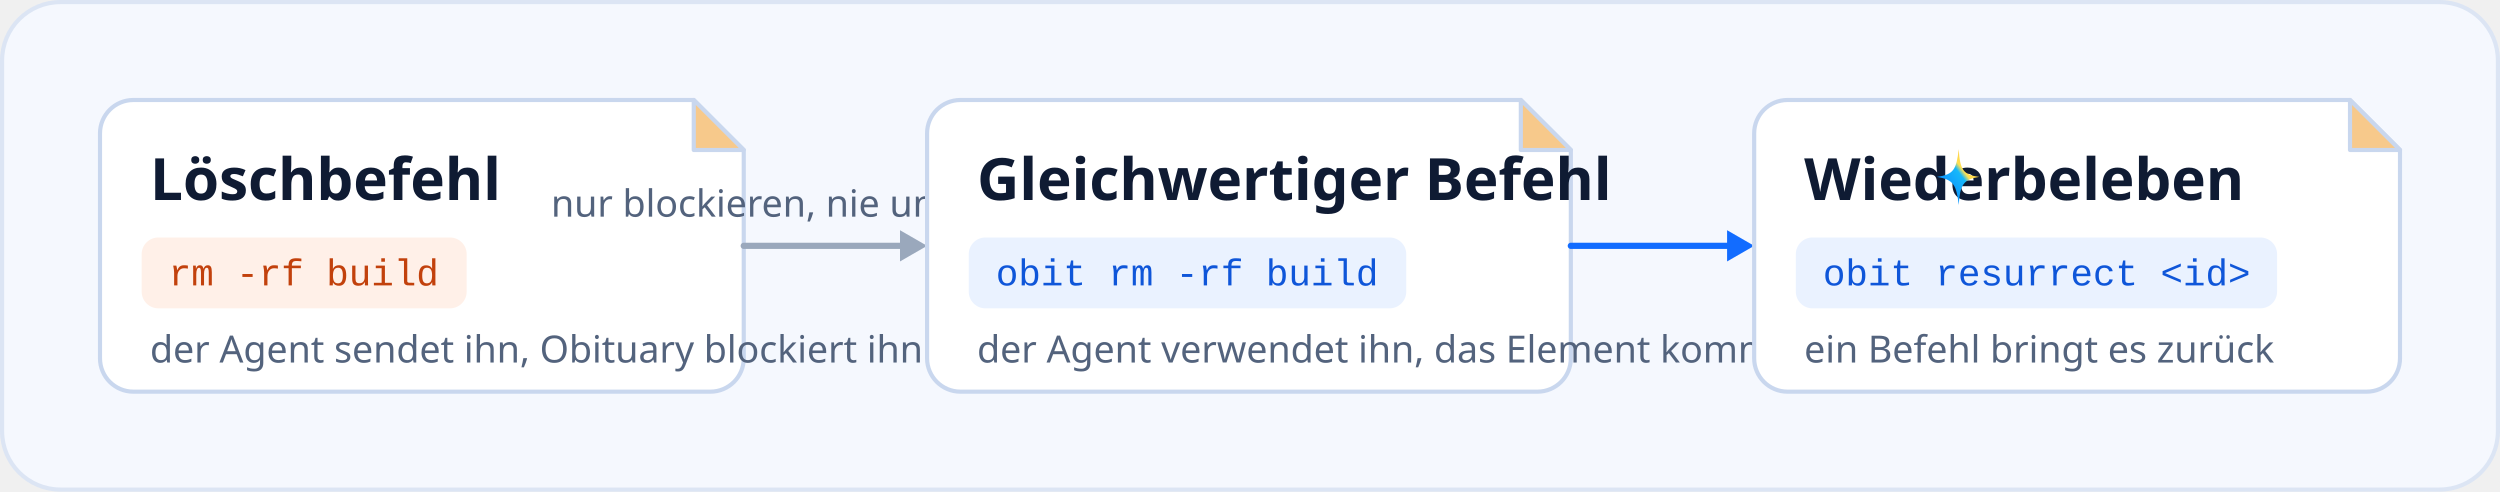
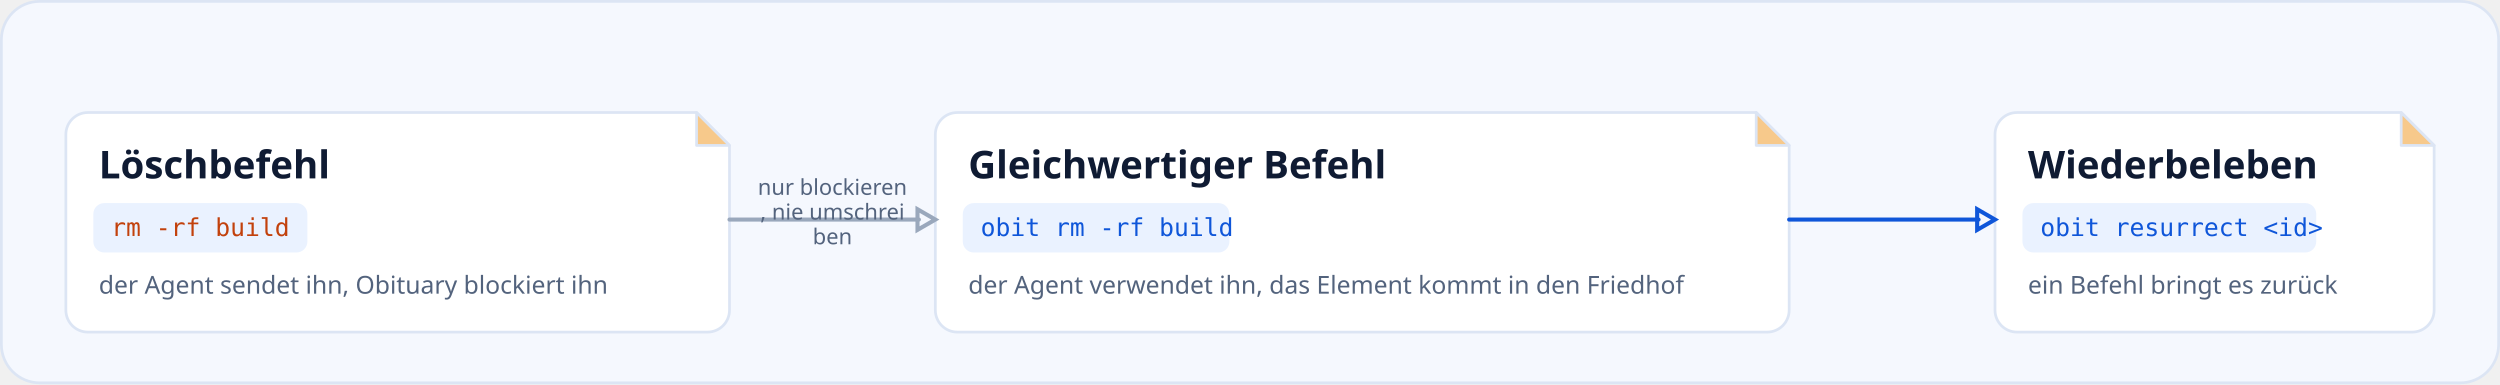
- <svg xmlns="http://www.w3.org/2000/svg" width="1200" height="236" viewBox="0 0 1200 236" role="img" aria-labelledby="title desc">
-   <defs>
-     <linearGradient id="spark" x1="0" y1="1" x2="1" y2="0">
-       <stop stop-color="#0876FF" />
-       <stop offset=".55" stop-color="#16B8FA" />
-       <stop offset=".62" stop-color="#FFE052" />
-       <stop offset="1" stop-color="#FFB329" />
-     </linearGradient>
-   </defs>
-   <rect x="1" y="1" width="1198" height="234" rx="28" fill="#F5F8FE" stroke="#DCE5F4" stroke-width="2" />
+ <svg xmlns="http://www.w3.org/2000/svg" width="1821.8" height="280" viewBox="0 0 1821.8 280" role="img" aria-labelledby="title desc">
+   <rect x="1" y="1" width="1819.8" height="278" rx="28" fill="#F5F8FE" stroke="#DCE5F4" stroke-width="2" />
  <g font-family="-apple-system, BlinkMacSystemFont, 'Segoe UI', 'Noto Sans', 'Noto Sans CJK SC', 'Noto Sans CJK TC', 'Noto Sans JP', 'Noto Sans KR', 'Noto Sans Cyrillic', 'Microsoft YaHei', 'PingFang SC', 'Hiragino Sans', 'Malgun Gothic', sans-serif">
-     <g>
-       <path d="M64 48H333L357 72V172A16 16 0 0 1 341 188H64A16 16 0 0 1 48 172V64A16 16 0 0 1 64 48Z" fill="#FFFFFF" stroke="#C9D7EE" stroke-width="2" />
-       <path d="M333 48V72H357Z" fill="#F7C98B" stroke="#C9D7EE" stroke-width="2" stroke-linejoin="round" />
-       <text x="72" y="96" font-size="28" font-weight="700" fill="#0F1B33" id="guard-title">Löschbefehl</text>
-       <rect x="68" y="114" width="156" height="34" rx="8" fill="#FFF0E8" />
-       <text x="81" y="137" font-family="ui-monospace, 'Cascadia Code', 'SF Mono', SFMono-Regular, Menlo, Consolas, 'Liberation Mono', monospace" font-size="18" fill="#C2410C">rm -rf build</text>
-       <text x="72" y="174" font-size="18" fill="#53637D" id="guard-first" textLength="260" lengthAdjust="spacingAndGlyphs">der Agent sendet ihn, Obituary blockiert ihn</text>
-     </g>
-     <path d="M357 118H434" stroke="#9AA8BC" stroke-width="3" stroke-linecap="round" fill="none" />
-     <path d="M445 118l-13 -7.5v15Z" fill="#9AA8BC" />
-     <text x="401" y="104" font-size="18" fill="#53637D" text-anchor="middle" id="guard-bridge" textLength="120" lengthAdjust="spacingAndGlyphs">nur blockieren, nie umschreiben</text>
-     <g>
-       <path d="M461 48H730L754 72V172A16 16 0 0 1 738 188H461A16 16 0 0 1 445 172V64A16 16 0 0 1 461 48Z" fill="#FFFFFF" stroke="#C9D7EE" stroke-width="2" />
-       <path d="M730 48V72H754Z" fill="#F7C98B" stroke="#C9D7EE" stroke-width="2" stroke-linejoin="round" />
-       <text x="469" y="96" font-size="28" font-weight="700" fill="#0F1B33" id="guard-equiv" textLength="260" lengthAdjust="spacingAndGlyphs">Gleichwertiger Befehl</text>
-       <rect x="465" y="114" width="210" height="34" rx="8" fill="#EAF2FF" />
-       <text x="478" y="137" font-family="ui-monospace, 'Cascadia Code', 'SF Mono', SFMono-Regular, Menlo, Consolas, 'Liberation Mono', monospace" font-size="18" fill="#0F56D9">obit rm -rf build</text>
-       <text x="469" y="174" font-size="18" fill="#53637D" id="guard-second" textLength="260" lengthAdjust="spacingAndGlyphs">der Agent verwendet ihn, das Element kommt in den Friedhof</text>
-     </g>
-     <path d="M754 118H831" stroke="#126CFF" stroke-width="3" stroke-linecap="round" fill="none" />
-     <path d="M842 118l-13 -7.5v15Z" fill="#126CFF" />
-     <g>
-       <path d="M858 48H1128L1152 72V172A16 16 0 0 1 1136 188H858A16 16 0 0 1 842 172V64A16 16 0 0 1 858 48Z" fill="#FFFFFF" stroke="#C9D7EE" stroke-width="2" />
-       <path d="M1128 48V72H1152Z" fill="#F7C98B" stroke="#C9D7EE" stroke-width="2" stroke-linejoin="round" />
-       <text x="866" y="96" font-size="28" font-weight="700" fill="#0F1B33" id="guard-res">Wiederbeleben</text>
-       <rect x="862" y="114" width="231" height="34" rx="8" fill="#EAF2FF" />
-       <text x="875" y="137" font-family="ui-monospace, 'Cascadia Code', 'SF Mono', SFMono-Regular, Menlo, Consolas, 'Liberation Mono', monospace" font-size="18" fill="#0F56D9">obit resurrect &lt;id&gt;</text>
-       <text x="866" y="174" font-size="18" fill="#53637D" id="guard-res-note" textLength="260" lengthAdjust="spacingAndGlyphs">ein Befehl bringt es zurück</text>
-       <path d="M17.6 9.4c.3 5.3 1.2 6.5 5.2 7-4 .6-4.9 2-5.2 7.1-.6-5.1-1.3-6.4-5.5-7.1 4.2-.6 4.9-1.8 5.5-7Z" fill="url(#spark)" transform="translate(940 85) scale(1.9) translate(-17.5 -16.45)" />
-     </g>
+     <path d="M64 82H507.6L531.6 106V226A16 16 0 0 1 515.6 242H64A16 16 0 0 1 48 226V98A16 16 0 0 1 64 82Z" fill="#FFFFFF" stroke="#DCE5F4" stroke-width="2" />
+     <path d="M507.6 82V106H531.6Z" fill="#F7C98B" stroke="#DCE5F4" stroke-width="2" stroke-linejoin="round" />
+     <text x="72" y="130" font-family="-apple-system, BlinkMacSystemFont, 'Segoe UI', 'Noto Sans', 'Noto Sans CJK SC', 'Noto Sans CJK TC', 'Noto Sans JP', 'Noto Sans KR', 'Noto Sans Cyrillic', 'Microsoft YaHei', 'PingFang SC', 'Hiragino Sans', 'Malgun Gothic', sans-serif" font-size="28" fill="#0F1B33" font-weight="700" id="guard_title">Löschbefehl</text>
+     <rect x="68" y="148" width="156" height="36" rx="8" fill="#EAF2FF" />
+     <text x="81" y="172" font-family="ui-monospace, 'Cascadia Code', 'SF Mono', Consolas, monospace" font-size="18" fill="#C2410C">rm -rf build</text>
+     <text x="72" y="214" font-family="-apple-system, BlinkMacSystemFont, 'Segoe UI', 'Noto Sans', 'Noto Sans CJK SC', 'Noto Sans CJK TC', 'Noto Sans JP', 'Noto Sans KR', 'Noto Sans Cyrillic', 'Microsoft YaHei', 'PingFang SC', 'Hiragino Sans', 'Malgun Gothic', sans-serif" font-size="18" fill="#53637D" id="guard_first">der Agent sendet ihn, Obituary blockiert ihn</text>
+     <path d="M697.6 82H1279.8L1303.8 106V226A16 16 0 0 1 1287.8 242H697.6A16 16 0 0 1 681.6 226V98A16 16 0 0 1 697.6 82Z" fill="#FFFFFF" stroke="#DCE5F4" stroke-width="2" />
+     <path d="M1279.8 82V106H1303.8Z" fill="#F7C98B" stroke="#DCE5F4" stroke-width="2" stroke-linejoin="round" />
+     <text x="705.6" y="130" font-family="-apple-system, BlinkMacSystemFont, 'Segoe UI', 'Noto Sans', 'Noto Sans CJK SC', 'Noto Sans CJK TC', 'Noto Sans JP', 'Noto Sans KR', 'Noto Sans Cyrillic', 'Microsoft YaHei', 'PingFang SC', 'Hiragino Sans', 'Malgun Gothic', sans-serif" font-size="28" fill="#0F1B33" font-weight="700" id="guard_equiv">Gleichwertiger Befehl</text>
+     <rect x="701.6" y="148" width="194.3" height="36" rx="8" fill="#EAF2FF" />
+     <text x="714.6" y="172" font-family="ui-monospace, 'Cascadia Code', 'SF Mono', Consolas, monospace" font-size="18" fill="#0F56D9">obit rm -rf build</text>
+     <text x="705.6" y="214" font-family="-apple-system, BlinkMacSystemFont, 'Segoe UI', 'Noto Sans', 'Noto Sans CJK SC', 'Noto Sans CJK TC', 'Noto Sans JP', 'Noto Sans KR', 'Noto Sans Cyrillic', 'Microsoft YaHei', 'PingFang SC', 'Hiragino Sans', 'Malgun Gothic', sans-serif" font-size="18" fill="#53637D" id="guard_second">der Agent verwendet ihn, das Element kommt in den Friedhof</text>
+     <path d="M1469.8 82H1749.8L1773.8 106V226A16 16 0 0 1 1757.8 242H1469.8A16 16 0 0 1 1453.8 226V98A16 16 0 0 1 1469.8 82Z" fill="#FFFFFF" stroke="#DCE5F4" stroke-width="2" />
+     <path d="M1749.8 82V106H1773.8Z" fill="#F7C98B" stroke="#DCE5F4" stroke-width="2" stroke-linejoin="round" />
+     <text x="1477.8" y="130" font-family="-apple-system, BlinkMacSystemFont, 'Segoe UI', 'Noto Sans', 'Noto Sans CJK SC', 'Noto Sans CJK TC', 'Noto Sans JP', 'Noto Sans KR', 'Noto Sans Cyrillic', 'Microsoft YaHei', 'PingFang SC', 'Hiragino Sans', 'Malgun Gothic', sans-serif" font-size="28" fill="#0F1B33" font-weight="700" id="guard_res">Wiederbeleben</text>
+     <path id="guard-star" d="M17.6 9.4c.3 5.3 1.2 6.5 5.2 7-4 .6-4.9 2-5.2 7.1-.6-5.1-1.3-6.4-5.5-7.1 4.2-.6 4.9-1.8 5.5-7Z" fill="url(#spark)" transform="translate(1690 119) scale(1.55) translate(-17.5 -16.45)" />
+     <rect x="1473.8" y="148" width="214.1" height="36" rx="8" fill="#EAF2FF" />
+     <text x="1486.8" y="172" font-family="ui-monospace, 'Cascadia Code', 'SF Mono', Consolas, monospace" font-size="18" fill="#0F56D9">obit resurrect &lt;id&gt;</text>
+     <text x="1477.8" y="214" font-family="-apple-system, BlinkMacSystemFont, 'Segoe UI', 'Noto Sans', 'Noto Sans CJK SC', 'Noto Sans CJK TC', 'Noto Sans JP', 'Noto Sans KR', 'Noto Sans Cyrillic', 'Microsoft YaHei', 'PingFang SC', 'Hiragino Sans', 'Malgun Gothic', sans-serif" font-size="18" fill="#53637D" id="guard_res_note">ein Befehl bringt es zurück</text>
+     <path d="M531.6 160H669.6M681.6 160l-13 -7.5v15Z" stroke="#9AA8BC" stroke-width="3" stroke-linecap="round" fill="none" />
+     <text x="606.6" y="142" font-family="-apple-system, BlinkMacSystemFont, 'Segoe UI', 'Noto Sans', 'Noto Sans CJK SC', 'Noto Sans CJK TC', 'Noto Sans JP', 'Noto Sans KR', 'Noto Sans Cyrillic', 'Microsoft YaHei', 'PingFang SC', 'Hiragino Sans', 'Malgun Gothic', sans-serif" font-size="16" fill="#53637D" text-anchor="middle">nur blockieren</text>
+     <text x="606.6" y="160" font-family="-apple-system, BlinkMacSystemFont, 'Segoe UI', 'Noto Sans', 'Noto Sans CJK SC', 'Noto Sans CJK TC', 'Noto Sans JP', 'Noto Sans KR', 'Noto Sans Cyrillic', 'Microsoft YaHei', 'PingFang SC', 'Hiragino Sans', 'Malgun Gothic', sans-serif" font-size="16" fill="#53637D" text-anchor="middle">, nie umschrei</text>
+     <text x="606.6" y="178" font-family="-apple-system, BlinkMacSystemFont, 'Segoe UI', 'Noto Sans', 'Noto Sans CJK SC', 'Noto Sans CJK TC', 'Noto Sans JP', 'Noto Sans KR', 'Noto Sans Cyrillic', 'Microsoft YaHei', 'PingFang SC', 'Hiragino Sans', 'Malgun Gothic', sans-serif" font-size="16" fill="#53637D" text-anchor="middle">ben</text>
+     <path d="M1303.8 160H1441.8M1453.8 160l-13 -7.5v15Z" stroke="#0F56D9" stroke-width="3" stroke-linecap="round" fill="none" />
  </g>
</svg>
